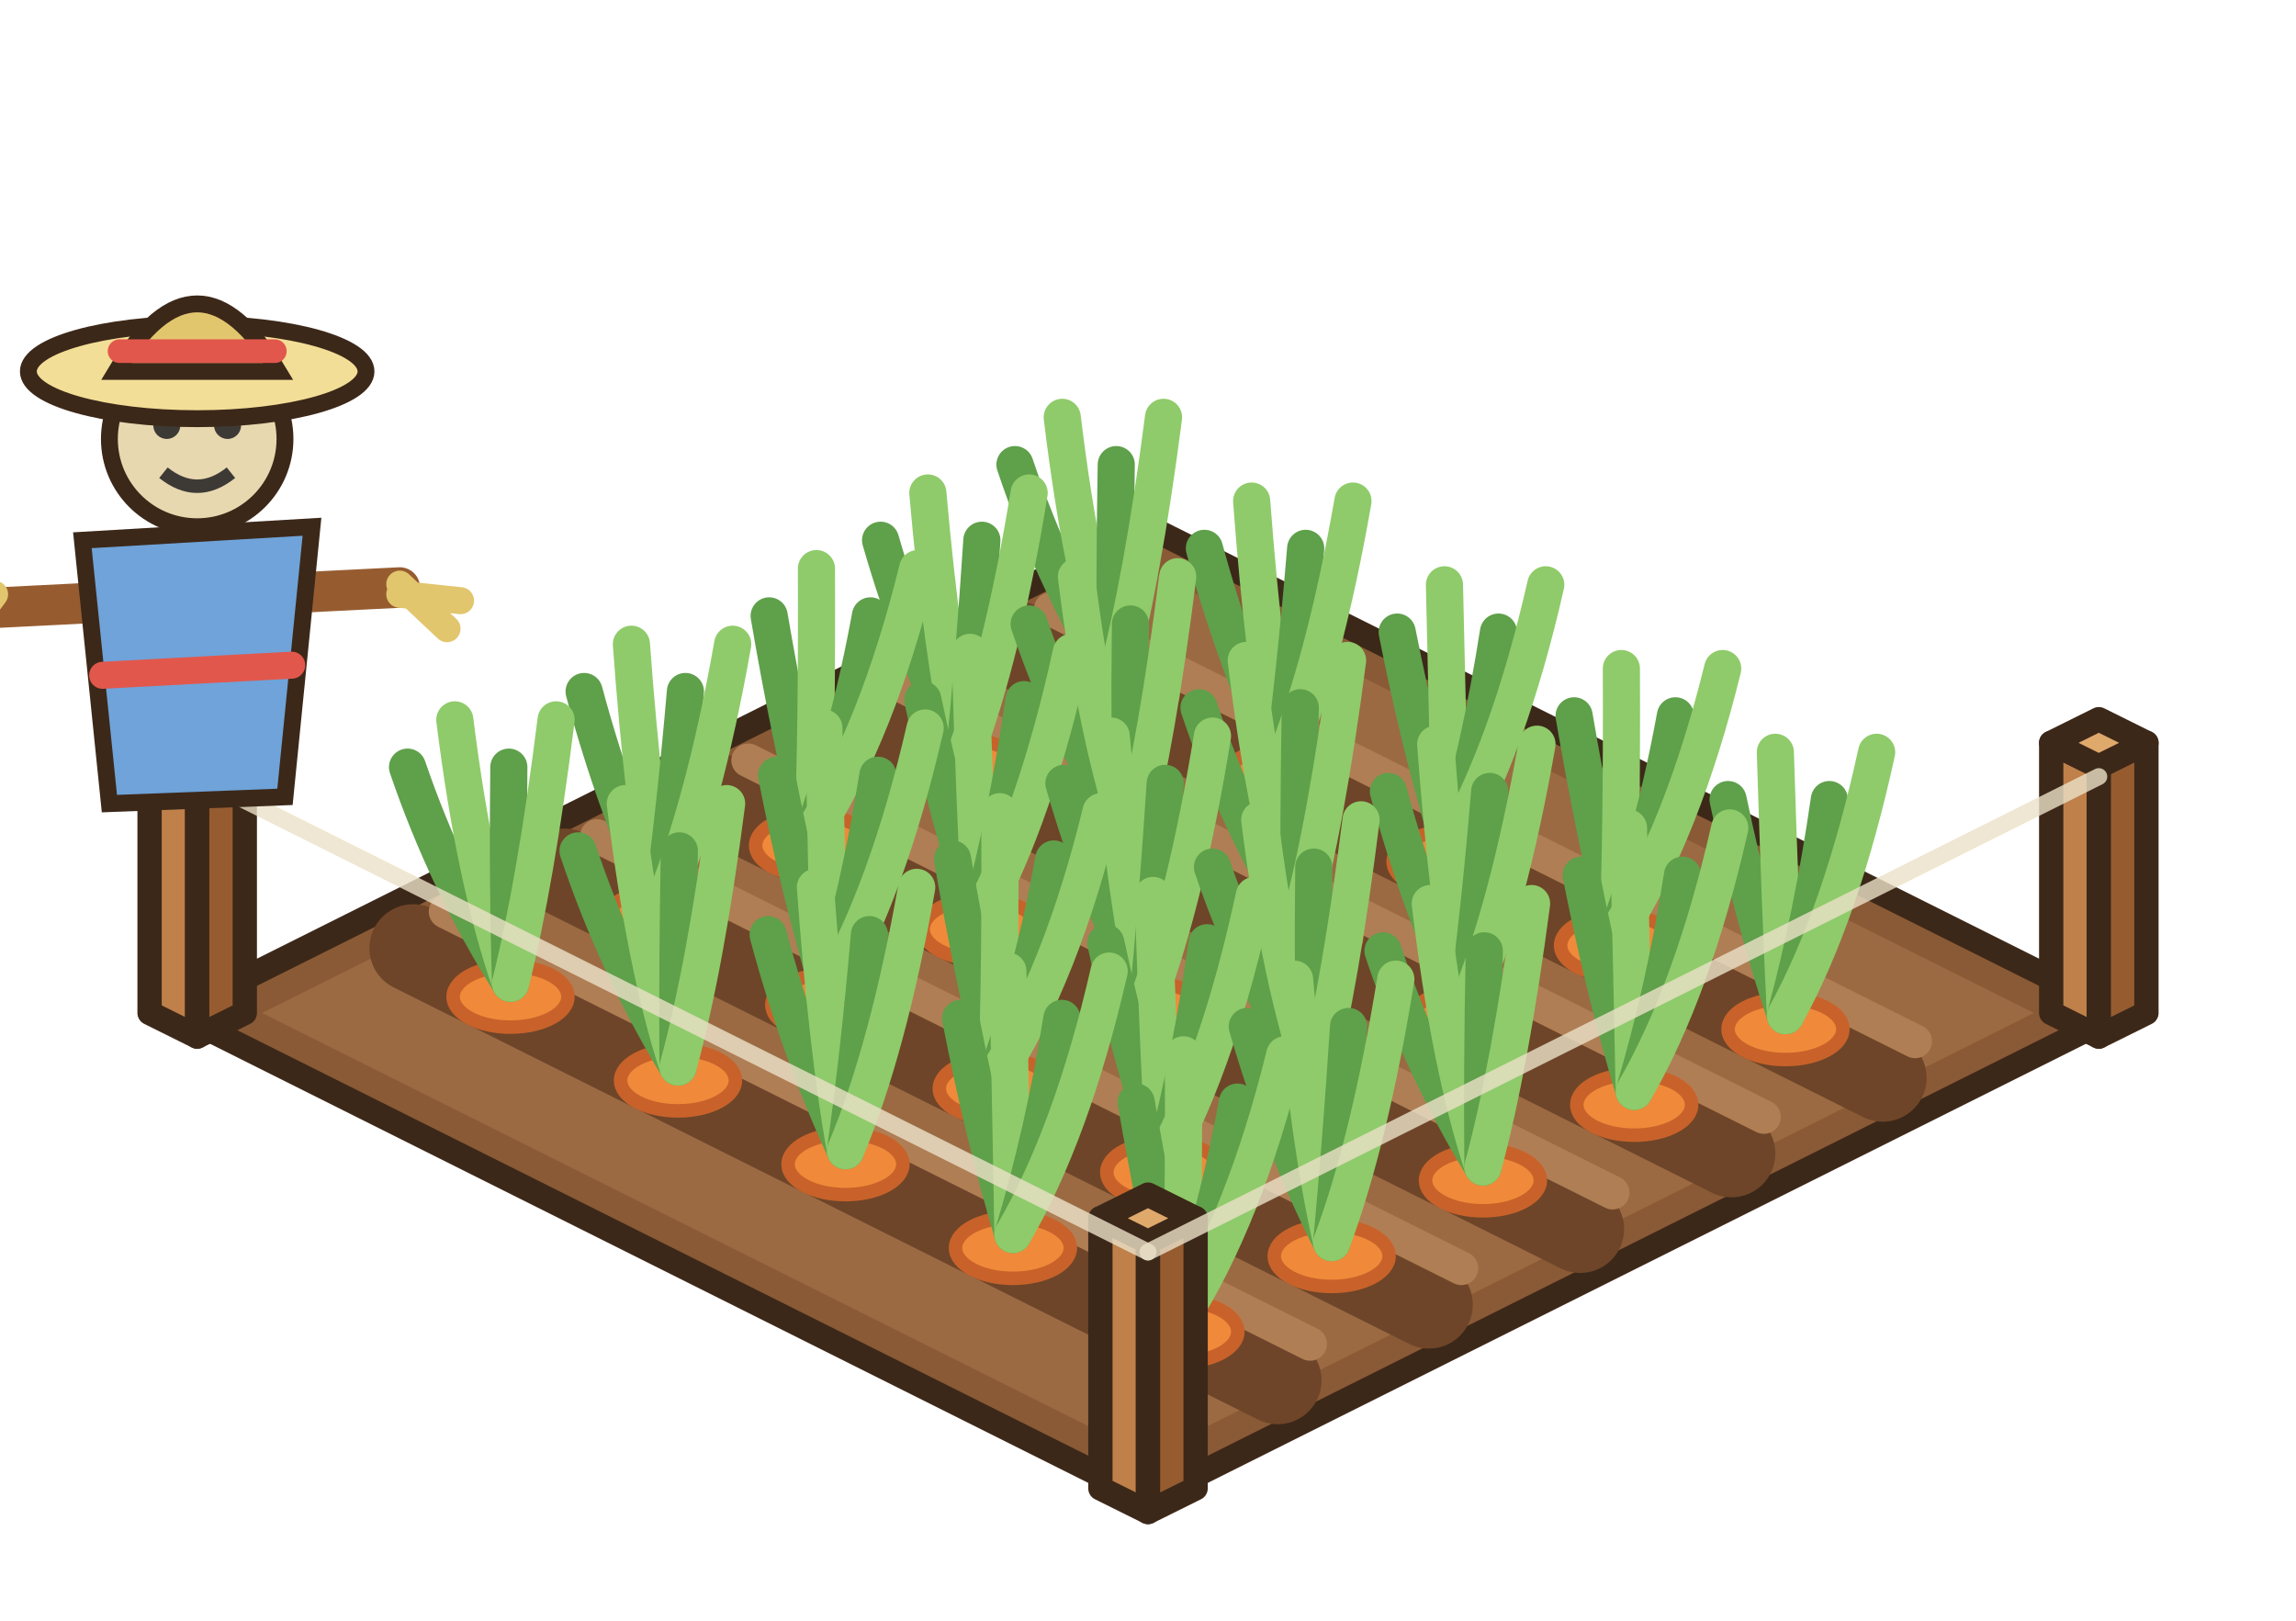
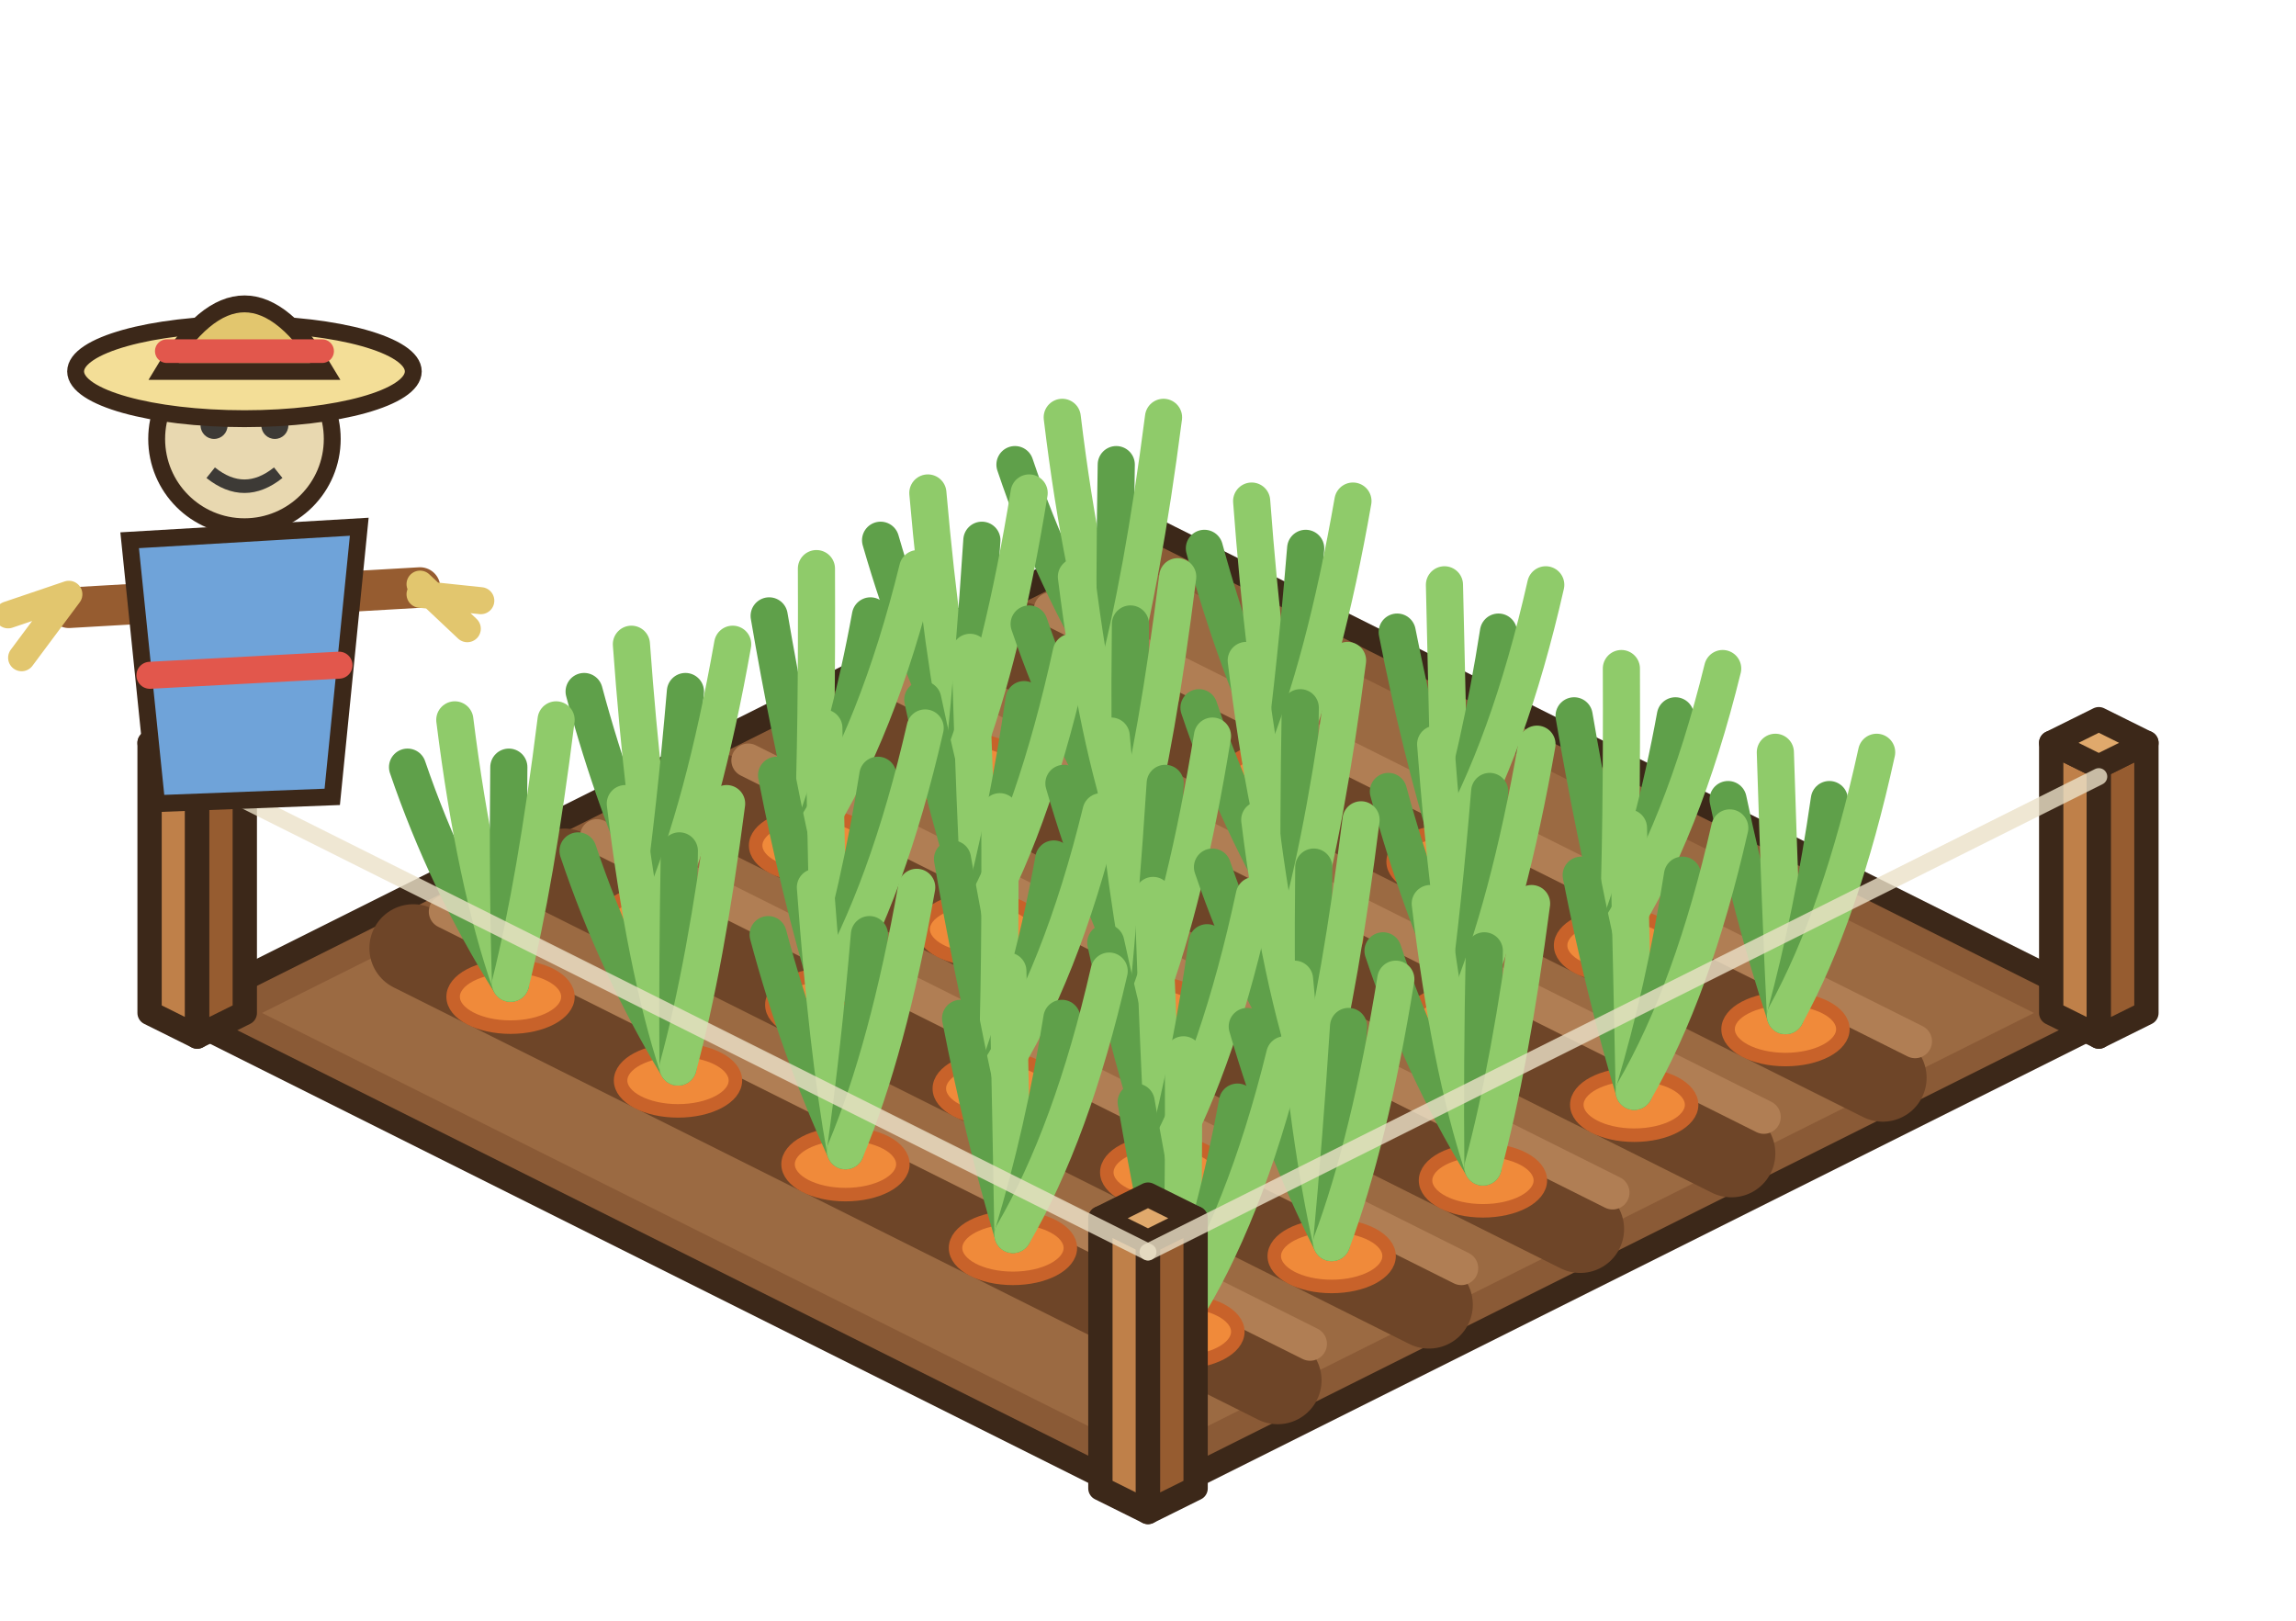
<svg xmlns="http://www.w3.org/2000/svg" width="85" height="60" viewBox="-42.5 -37.5 85 60">
  <g transform="scale(1.25)">
    <polygon points="0,-14.4 28.8,0 0,14.4 -28.8,0" fill="#8A5A36" stroke="#3C2819" stroke-width="0.72" stroke-linejoin="round" />
    <polygon points="0,-13.12 26.24,0 0,13.12 -26.24,0" fill="#9B6A42" />
    <line x1="-3.84" y1="-10.88" x2="21.76" y2="1.92" stroke="#6E4528" stroke-width="2.6" stroke-linecap="round" />
    <line x1="-2.88" y1="-11.96" x2="22.72" y2="0.84" stroke="#B07E54" stroke-width="1" stroke-linecap="round" />
    <line x1="-8.32" y1="-8.64" x2="17.28" y2="4.16" stroke="#6E4528" stroke-width="2.6" stroke-linecap="round" />
    <line x1="-7.36" y1="-9.72" x2="18.24" y2="3.08" stroke="#B07E54" stroke-width="1" stroke-linecap="round" />
    <line x1="-12.8" y1="-6.4" x2="12.8" y2="6.4" stroke="#6E4528" stroke-width="2.6" stroke-linecap="round" />
    <line x1="-11.84" y1="-7.48" x2="13.76" y2="5.32" stroke="#B07E54" stroke-width="1" stroke-linecap="round" />
    <line x1="-17.28" y1="-4.16" x2="8.32" y2="8.64" stroke="#6E4528" stroke-width="2.6" stroke-linecap="round" />
    <line x1="-16.32" y1="-5.24" x2="9.28" y2="7.56" stroke="#B07E54" stroke-width="1" stroke-linecap="round" />
    <line x1="-21.76" y1="-1.92" x2="3.84" y2="10.88" stroke="#6E4528" stroke-width="2.6" stroke-linecap="round" />
    <line x1="-20.8" y1="-3" x2="4.8" y2="9.8" stroke="#B07E54" stroke-width="1" stroke-linecap="round" />
    <polygon points="26.75,0 28.16,0.7 28.16,-7.3 26.75,-8" fill="#BF8049" stroke="#3C2819" stroke-width="0.72" stroke-linejoin="round" />
    <polygon points="29.57,0 28.16,0.7 28.16,-7.3 29.57,-8" fill="#965C30" stroke="#3C2819" stroke-width="0.72" stroke-linejoin="round" />
    <polygon points="28.16,-8.7 29.57,-8 28.16,-7.3 26.75,-8" fill="#E0A96C" stroke="#3C2819" stroke-width="0.72" stroke-linejoin="round" />
    <polygon points="-29.57,0 -28.16,0.7 -28.16,-7.3 -29.57,-8" fill="#BF8049" stroke="#3C2819" stroke-width="0.72" stroke-linejoin="round" />
    <polygon points="-26.75,0 -28.16,0.7 -28.16,-7.3 -26.75,-8" fill="#965C30" stroke="#3C2819" stroke-width="0.72" stroke-linejoin="round" />
    <polygon points="-28.16,-8.7 -26.75,-8 -28.16,-7.3 -29.57,-8" fill="#E0A96C" stroke="#3C2819" stroke-width="0.72" stroke-linejoin="round" />
    <ellipse cx="-0.96" cy="-9.44" rx="1.7" ry="0.9" fill="#F08A3A" stroke="#C8622A" stroke-width="0.4" />
    <path d="M-0.96,-9.84 q-1.84,-3 -2.98,-6.4" stroke="#5FA04A" stroke-width="1.1" fill="none" stroke-linecap="round" />
    <path d="M-0.96,-9.84 q-1,-3 -1.58,-7.8" stroke="#8FCB6A" stroke-width="1.1" fill="none" stroke-linecap="round" />
    <path d="M-0.96,-9.84 q-0.04,-3 0.02,-6.4" stroke="#5FA04A" stroke-width="1.1" fill="none" stroke-linecap="round" />
    <path d="M-0.96,-9.84 q0.8,-3 1.42,-7.8" stroke="#8FCB6A" stroke-width="1.1" fill="none" stroke-linecap="round" />
    <ellipse cx="-5.44" cy="-7.2" rx="1.7" ry="0.9" fill="#F08A3A" stroke="#C8622A" stroke-width="0.4" />
    <path d="M-5.44,-7.6 q-1.5,-3 -2.48,-6.4" stroke="#5FA04A" stroke-width="1.1" fill="none" stroke-linecap="round" />
    <path d="M-5.44,-7.6 q-0.66,-3 -1.08,-7.8" stroke="#8FCB6A" stroke-width="1.1" fill="none" stroke-linecap="round" />
    <path d="M-5.44,-7.6 q0.3,-3 0.52,-6.4" stroke="#5FA04A" stroke-width="1.1" fill="none" stroke-linecap="round" />
    <path d="M-5.44,-7.6 q1.14,-3 1.92,-7.8" stroke="#8FCB6A" stroke-width="1.1" fill="none" stroke-linecap="round" />
    <ellipse cx="4" cy="-6.96" rx="1.7" ry="0.9" fill="#F08A3A" stroke="#C8622A" stroke-width="0.4" />
    <path d="M4,-7.36 q-1.41,-3 -2.33,-6.4" stroke="#5FA04A" stroke-width="1.1" fill="none" stroke-linecap="round" />
    <path d="M4,-7.36 q-0.57,-3 -0.93,-7.8" stroke="#8FCB6A" stroke-width="1.1" fill="none" stroke-linecap="round" />
    <path d="M4,-7.36 q0.39,-3 0.67,-6.4" stroke="#5FA04A" stroke-width="1.1" fill="none" stroke-linecap="round" />
    <path d="M4,-7.36 q1.23,-3 2.07,-7.8" stroke="#8FCB6A" stroke-width="1.1" fill="none" stroke-linecap="round" />
    <ellipse cx="-9.92" cy="-4.96" rx="1.7" ry="0.9" fill="#F08A3A" stroke="#C8622A" stroke-width="0.4" />
    <path d="M-9.92,-5.36 q-0.72,-3 -1.3,-6.4" stroke="#5FA04A" stroke-width="1.1" fill="none" stroke-linecap="round" />
    <path d="M-9.92,-5.36 q0.12,-3 0.1,-7.8" stroke="#8FCB6A" stroke-width="1.1" fill="none" stroke-linecap="round" />
    <path d="M-9.92,-5.36 q1.08,-3 1.7,-6.4" stroke="#5FA04A" stroke-width="1.1" fill="none" stroke-linecap="round" />
    <path d="M-9.92,-5.36 q1.92,-3 3.1,-7.8" stroke="#8FCB6A" stroke-width="1.1" fill="none" stroke-linecap="round" />
    <ellipse cx="-0.48" cy="-4.72" rx="1.7" ry="0.9" fill="#F08A3A" stroke="#C8622A" stroke-width="0.4" />
    <path d="M-0.48,-5.12 q-1.88,-3 -3.04,-6.4" stroke="#5FA04A" stroke-width="1.1" fill="none" stroke-linecap="round" />
    <path d="M-0.48,-5.12 q-1.04,-3 -1.64,-7.8" stroke="#8FCB6A" stroke-width="1.1" fill="none" stroke-linecap="round" />
    <path d="M-0.48,-5.12 q-0.08,-3 -0.04,-6.4" stroke="#5FA04A" stroke-width="1.1" fill="none" stroke-linecap="round" />
    <path d="M-0.48,-5.12 q0.76,-3 1.36,-7.8" stroke="#8FCB6A" stroke-width="1.1" fill="none" stroke-linecap="round" />
    <ellipse cx="8.96" cy="-4.48" rx="1.7" ry="0.9" fill="#F08A3A" stroke="#C8622A" stroke-width="0.4" />
    <path d="M8.96,-4.88 q-0.91,-3 -1.58,-6.4" stroke="#5FA04A" stroke-width="1.1" fill="none" stroke-linecap="round" />
    <path d="M8.96,-4.88 q-0.07,-3 -0.18,-7.8" stroke="#8FCB6A" stroke-width="1.1" fill="none" stroke-linecap="round" />
    <path d="M8.96,-4.88 q0.89,-3 1.42,-6.4" stroke="#5FA04A" stroke-width="1.1" fill="none" stroke-linecap="round" />
    <path d="M8.96,-4.88 q1.73,-3 2.82,-7.8" stroke="#8FCB6A" stroke-width="1.1" fill="none" stroke-linecap="round" />
    <ellipse cx="-14.4" cy="-2.72" rx="1.7" ry="0.9" fill="#F08A3A" stroke="#C8622A" stroke-width="0.4" />
    <path d="M-14.4,-3.12 q-1.39,-3 -2.3,-6.4" stroke="#5FA04A" stroke-width="1.1" fill="none" stroke-linecap="round" />
    <path d="M-14.4,-3.12 q-0.55,-3 -0.9,-7.8" stroke="#8FCB6A" stroke-width="1.1" fill="none" stroke-linecap="round" />
    <path d="M-14.4,-3.12 q0.41,-3 0.7,-6.4" stroke="#5FA04A" stroke-width="1.1" fill="none" stroke-linecap="round" />
    <path d="M-14.4,-3.12 q1.25,-3 2.1,-7.8" stroke="#8FCB6A" stroke-width="1.1" fill="none" stroke-linecap="round" />
    <ellipse cx="-4.96" cy="-2.48" rx="1.7" ry="0.9" fill="#F08A3A" stroke="#C8622A" stroke-width="0.4" />
    <path d="M-4.96,-2.88 q-1,-3 -1.71,-6.4" stroke="#5FA04A" stroke-width="1.1" fill="none" stroke-linecap="round" />
    <path d="M-4.96,-2.88 q-0.16,-3 -0.31,-7.8" stroke="#8FCB6A" stroke-width="1.1" fill="none" stroke-linecap="round" />
    <path d="M-4.96,-2.88 q0.8,-3 1.29,-6.4" stroke="#5FA04A" stroke-width="1.1" fill="none" stroke-linecap="round" />
    <path d="M-4.96,-2.88 q1.64,-3 2.69,-7.8" stroke="#8FCB6A" stroke-width="1.1" fill="none" stroke-linecap="round" />
    <ellipse cx="4.48" cy="-2.24" rx="1.7" ry="0.9" fill="#F08A3A" stroke="#C8622A" stroke-width="0.4" />
    <path d="M4.48,-2.64 q-1.83,-3 -2.97,-6.4" stroke="#5FA04A" stroke-width="1.1" fill="none" stroke-linecap="round" />
    <path d="M4.48,-2.64 q-0.99,-3 -1.57,-7.8" stroke="#8FCB6A" stroke-width="1.1" fill="none" stroke-linecap="round" />
    <path d="M4.48,-2.64 q-0.03,-3 0.03,-6.4" stroke="#5FA04A" stroke-width="1.1" fill="none" stroke-linecap="round" />
    <path d="M4.48,-2.64 q0.81,-3 1.43,-7.8" stroke="#8FCB6A" stroke-width="1.1" fill="none" stroke-linecap="round" />
    <ellipse cx="13.92" cy="-2" rx="1.7" ry="0.9" fill="#F08A3A" stroke="#C8622A" stroke-width="0.4" />
    <path d="M13.92,-2.4 q-0.72,-3 -1.3,-6.4" stroke="#5FA04A" stroke-width="1.1" fill="none" stroke-linecap="round" />
    <path d="M13.92,-2.4 q0.12,-3 0.1,-7.8" stroke="#8FCB6A" stroke-width="1.1" fill="none" stroke-linecap="round" />
    <path d="M13.92,-2.4 q1.08,-3 1.7,-6.4" stroke="#5FA04A" stroke-width="1.1" fill="none" stroke-linecap="round" />
    <path d="M13.92,-2.4 q1.92,-3 3.1,-7.8" stroke="#8FCB6A" stroke-width="1.1" fill="none" stroke-linecap="round" />
    <ellipse cx="-18.88" cy="-0.48" rx="1.7" ry="0.9" fill="#F08A3A" stroke="#C8622A" stroke-width="0.4" />
    <path d="M-18.88,-0.88 q-1.89,-3 -3.05,-6.4" stroke="#5FA04A" stroke-width="1.1" fill="none" stroke-linecap="round" />
    <path d="M-18.88,-0.88 q-1.05,-3 -1.65,-7.8" stroke="#8FCB6A" stroke-width="1.1" fill="none" stroke-linecap="round" />
    <path d="M-18.88,-0.88 q-0.09,-3 -0.05,-6.4" stroke="#5FA04A" stroke-width="1.1" fill="none" stroke-linecap="round" />
    <path d="M-18.88,-0.88 q0.75,-3 1.35,-7.8" stroke="#8FCB6A" stroke-width="1.1" fill="none" stroke-linecap="round" />
    <ellipse cx="-9.44" cy="-0.24" rx="1.7" ry="0.9" fill="#F08A3A" stroke="#C8622A" stroke-width="0.4" />
    <path d="M-9.44,-0.64 q-0.9,-3 -1.56,-6.4" stroke="#5FA04A" stroke-width="1.1" fill="none" stroke-linecap="round" />
    <path d="M-9.44,-0.64 q-0.06,-3 -0.16,-7.8" stroke="#8FCB6A" stroke-width="1.1" fill="none" stroke-linecap="round" />
    <path d="M-9.44,-0.64 q0.9,-3 1.44,-6.4" stroke="#5FA04A" stroke-width="1.1" fill="none" stroke-linecap="round" />
    <path d="M-9.44,-0.64 q1.74,-3 2.84,-7.8" stroke="#8FCB6A" stroke-width="1.1" fill="none" stroke-linecap="round" />
    <ellipse cx="0" cy="0" rx="1.7" ry="0.9" fill="#F08A3A" stroke="#C8622A" stroke-width="0.4" />
    <path d="M0,-0.4 q-1.51,-3 -2.49,-6.4" stroke="#5FA04A" stroke-width="1.1" fill="none" stroke-linecap="round" />
    <path d="M0,-0.4 q-0.67,-3 -1.09,-7.8" stroke="#8FCB6A" stroke-width="1.1" fill="none" stroke-linecap="round" />
    <path d="M0,-0.4 q0.29,-3 0.51,-6.4" stroke="#5FA04A" stroke-width="1.1" fill="none" stroke-linecap="round" />
    <path d="M0,-0.4 q1.13,-3 1.91,-7.8" stroke="#8FCB6A" stroke-width="1.1" fill="none" stroke-linecap="round" />
    <ellipse cx="9.44" cy="0.24" rx="1.7" ry="0.9" fill="#F08A3A" stroke="#C8622A" stroke-width="0.4" />
    <path d="M9.44,-0.16 q-1.4,-3 -2.32,-6.4" stroke="#5FA04A" stroke-width="1.1" fill="none" stroke-linecap="round" />
    <path d="M9.44,-0.16 q-0.56,-3 -0.92,-7.8" stroke="#8FCB6A" stroke-width="1.1" fill="none" stroke-linecap="round" />
    <path d="M9.44,-0.16 q0.4,-3 0.68,-6.4" stroke="#5FA04A" stroke-width="1.1" fill="none" stroke-linecap="round" />
    <path d="M9.44,-0.16 q1.24,-3 2.08,-7.8" stroke="#8FCB6A" stroke-width="1.1" fill="none" stroke-linecap="round" />
    <ellipse cx="18.88" cy="0.48" rx="1.7" ry="0.9" fill="#F08A3A" stroke="#C8622A" stroke-width="0.4" />
    <path d="M18.88,0.08 q-0.99,-3 -1.7,-6.4" stroke="#5FA04A" stroke-width="1.1" fill="none" stroke-linecap="round" />
    <path d="M18.88,0.08 q-0.15,-3 -0.3,-7.8" stroke="#8FCB6A" stroke-width="1.1" fill="none" stroke-linecap="round" />
    <path d="M18.88,0.08 q0.81,-3 1.3,-6.4" stroke="#5FA04A" stroke-width="1.1" fill="none" stroke-linecap="round" />
    <path d="M18.88,0.08 q1.65,-3 2.7,-7.8" stroke="#8FCB6A" stroke-width="1.1" fill="none" stroke-linecap="round" />
    <ellipse cx="-13.92" cy="2" rx="1.7" ry="0.9" fill="#F08A3A" stroke="#C8622A" stroke-width="0.4" />
    <path d="M-13.92,1.6 q-1.82,-3 -2.96,-6.4" stroke="#5FA04A" stroke-width="1.1" fill="none" stroke-linecap="round" />
    <path d="M-13.92,1.6 q-0.98,-3 -1.56,-7.8" stroke="#8FCB6A" stroke-width="1.1" fill="none" stroke-linecap="round" />
    <path d="M-13.92,1.6 q-0.02,-3 0.04,-6.4" stroke="#5FA04A" stroke-width="1.1" fill="none" stroke-linecap="round" />
    <path d="M-13.92,1.6 q0.82,-3 1.44,-7.8" stroke="#8FCB6A" stroke-width="1.1" fill="none" stroke-linecap="round" />
    <ellipse cx="-4.48" cy="2.24" rx="1.7" ry="0.9" fill="#F08A3A" stroke="#C8622A" stroke-width="0.4" />
    <path d="M-4.48,1.84 q-0.72,-3 -1.31,-6.4" stroke="#5FA04A" stroke-width="1.1" fill="none" stroke-linecap="round" />
    <path d="M-4.48,1.84 q0.12,-3 0.09,-7.8" stroke="#8FCB6A" stroke-width="1.1" fill="none" stroke-linecap="round" />
    <path d="M-4.48,1.84 q1.08,-3 1.69,-6.4" stroke="#5FA04A" stroke-width="1.1" fill="none" stroke-linecap="round" />
    <path d="M-4.48,1.84 q1.92,-3 3.09,-7.8" stroke="#8FCB6A" stroke-width="1.1" fill="none" stroke-linecap="round" />
    <ellipse cx="4.96" cy="2.48" rx="1.7" ry="0.9" fill="#F08A3A" stroke="#C8622A" stroke-width="0.4" />
    <path d="M4.96,2.08 q-1.89,-3 -3.05,-6.4" stroke="#5FA04A" stroke-width="1.1" fill="none" stroke-linecap="round" />
    <path d="M4.96,2.08 q-1.05,-3 -1.65,-7.8" stroke="#8FCB6A" stroke-width="1.1" fill="none" stroke-linecap="round" />
    <path d="M4.96,2.08 q-0.09,-3 -0.05,-6.4" stroke="#5FA04A" stroke-width="1.1" fill="none" stroke-linecap="round" />
    <path d="M4.96,2.08 q0.75,-3 1.35,-7.8" stroke="#8FCB6A" stroke-width="1.1" fill="none" stroke-linecap="round" />
    <ellipse cx="14.4" cy="2.72" rx="1.7" ry="0.9" fill="#F08A3A" stroke="#C8622A" stroke-width="0.4" />
    <path d="M14.4,2.32 q-0.9,-3 -1.57,-6.4" stroke="#5FA04A" stroke-width="1.1" fill="none" stroke-linecap="round" />
    <path d="M14.4,2.32 q-0.06,-3 -0.17,-7.8" stroke="#8FCB6A" stroke-width="1.1" fill="none" stroke-linecap="round" />
    <path d="M14.4,2.32 q0.9,-3 1.43,-6.4" stroke="#5FA04A" stroke-width="1.1" fill="none" stroke-linecap="round" />
    <path d="M14.4,2.32 q1.74,-3 2.83,-7.8" stroke="#8FCB6A" stroke-width="1.1" fill="none" stroke-linecap="round" />
    <ellipse cx="-8.96" cy="4.48" rx="1.7" ry="0.9" fill="#F08A3A" stroke="#C8622A" stroke-width="0.4" />
    <path d="M-8.96,4.08 q-1.38,-3 -2.29,-6.4" stroke="#5FA04A" stroke-width="1.1" fill="none" stroke-linecap="round" />
    <path d="M-8.96,4.08 q-0.54,-3 -0.89,-7.8" stroke="#8FCB6A" stroke-width="1.1" fill="none" stroke-linecap="round" />
    <path d="M-8.96,4.08 q0.42,-3 0.71,-6.4" stroke="#5FA04A" stroke-width="1.1" fill="none" stroke-linecap="round" />
    <path d="M-8.96,4.08 q1.26,-3 2.11,-7.8" stroke="#8FCB6A" stroke-width="1.1" fill="none" stroke-linecap="round" />
    <ellipse cx="0.48" cy="4.72" rx="1.7" ry="0.9" fill="#F08A3A" stroke="#C8622A" stroke-width="0.4" />
    <path d="M0.48,4.32 q-1,-3 -1.73,-6.4" stroke="#5FA04A" stroke-width="1.1" fill="none" stroke-linecap="round" />
    <path d="M0.48,4.32 q-0.16,-3 -0.33,-7.8" stroke="#8FCB6A" stroke-width="1.1" fill="none" stroke-linecap="round" />
    <path d="M0.48,4.32 q0.8,-3 1.27,-6.4" stroke="#5FA04A" stroke-width="1.1" fill="none" stroke-linecap="round" />
    <path d="M0.48,4.32 q1.64,-3 2.67,-7.8" stroke="#8FCB6A" stroke-width="1.1" fill="none" stroke-linecap="round" />
    <ellipse cx="9.92" cy="4.96" rx="1.7" ry="0.9" fill="#F08A3A" stroke="#C8622A" stroke-width="0.4" />
    <path d="M9.92,4.56 q-1.83,-3 -2.96,-6.4" stroke="#5FA04A" stroke-width="1.1" fill="none" stroke-linecap="round" />
    <path d="M9.92,4.56 q-0.99,-3 -1.56,-7.8" stroke="#8FCB6A" stroke-width="1.1" fill="none" stroke-linecap="round" />
    <path d="M9.92,4.56 q-0.03,-3 0.04,-6.4" stroke="#5FA04A" stroke-width="1.1" fill="none" stroke-linecap="round" />
    <path d="M9.92,4.56 q0.81,-3 1.44,-7.8" stroke="#8FCB6A" stroke-width="1.1" fill="none" stroke-linecap="round" />
    <ellipse cx="-4" cy="6.96" rx="1.7" ry="0.9" fill="#F08A3A" stroke="#C8622A" stroke-width="0.4" />
    <path d="M-4,6.56 q-0.89,-3 -1.55,-6.4" stroke="#5FA04A" stroke-width="1.1" fill="none" stroke-linecap="round" />
    <path d="M-4,6.56 q-0.05,-3 -0.15,-7.8" stroke="#8FCB6A" stroke-width="1.1" fill="none" stroke-linecap="round" />
    <path d="M-4,6.56 q0.91,-3 1.45,-6.4" stroke="#5FA04A" stroke-width="1.1" fill="none" stroke-linecap="round" />
    <path d="M-4,6.56 q1.75,-3 2.85,-7.8" stroke="#8FCB6A" stroke-width="1.1" fill="none" stroke-linecap="round" />
    <ellipse cx="5.44" cy="7.2" rx="1.7" ry="0.9" fill="#F08A3A" stroke="#C8622A" stroke-width="0.4" />
    <path d="M5.44,6.8 q-1.52,-3 -2.5,-6.4" stroke="#5FA04A" stroke-width="1.1" fill="none" stroke-linecap="round" />
    <path d="M5.44,6.8 q-0.68,-3 -1.1,-7.8" stroke="#8FCB6A" stroke-width="1.1" fill="none" stroke-linecap="round" />
    <path d="M5.44,6.8 q0.28,-3 0.5,-6.4" stroke="#5FA04A" stroke-width="1.1" fill="none" stroke-linecap="round" />
    <path d="M5.44,6.8 q1.12,-3 1.9,-7.8" stroke="#8FCB6A" stroke-width="1.1" fill="none" stroke-linecap="round" />
    <ellipse cx="0.96" cy="9.44" rx="1.7" ry="0.9" fill="#F08A3A" stroke="#C8622A" stroke-width="0.4" />
    <path d="M0.96,9.04 q-0.73,-3 -1.31,-6.4" stroke="#5FA04A" stroke-width="1.1" fill="none" stroke-linecap="round" />
    <path d="M0.96,9.04 q0.11,-3 0.09,-7.8" stroke="#8FCB6A" stroke-width="1.1" fill="none" stroke-linecap="round" />
    <path d="M0.96,9.04 q1.07,-3 1.69,-6.4" stroke="#5FA04A" stroke-width="1.1" fill="none" stroke-linecap="round" />
    <path d="M0.96,9.04 q1.91,-3 3.09,-7.8" stroke="#8FCB6A" stroke-width="1.1" fill="none" stroke-linecap="round" />
    <polygon points="-1.41,14.08 0,14.78 0,6.78 -1.41,6.08" fill="#BF8049" stroke="#3C2819" stroke-width="0.72" stroke-linejoin="round" />
    <polygon points="1.41,14.08 0,14.78 0,6.78 1.41,6.08" fill="#965C30" stroke="#3C2819" stroke-width="0.72" stroke-linejoin="round" />
    <polygon points="0,5.38 1.41,6.08 0,6.78 -1.41,6.08" fill="#E0A96C" stroke="#3C2819" stroke-width="0.72" stroke-linejoin="round" />
    <line x1="28.16" y1="-7" x2="0" y2="7.08" stroke="rgba(235,225,200,.8)" stroke-width="0.5" stroke-linecap="round" />
    <line x1="-28.16" y1="-7" x2="0" y2="7.08" stroke="rgba(235,225,200,.8)" stroke-width="0.5" stroke-linecap="round" />
-     <line x1="-34.16" y1="-12" x2="-22.16" y2="-12.6" stroke="#965C30" stroke-width="1.2" stroke-linecap="round" />
-     <path d="M-31.56,-14 L-24.76,-14.4 L-25.56,-6.4 L-30.76,-6.2 Z" fill="#6FA3D9" stroke="#3C2819" stroke-width="0.5" />
-     <line x1="-30.96" y1="-10" x2="-25.36" y2="-10.3" stroke="#E2574C" stroke-width="0.8" stroke-linecap="round" />
-     <path d="M-34.16,-12.4 l-1.4,1.88 M-34.16,-12.4 l-1.8,0.61" stroke="#E2C66E" stroke-width="0.8" fill="none" stroke-linecap="round" />
-     <path d="M-22.16,-12.7 l1.4,1.32 M-22.16,-12.4 l1.8,0.19" stroke="#E2C66E" stroke-width="0.8" fill="none" stroke-linecap="round" />
-     <circle cx="-28.16" cy="-17" r="2.6" fill="#E8D8B0" stroke="#3C2819" stroke-width="0.5" />
-     <circle cx="-29.06" cy="-17.4" r="0.4" fill="#3D3A36" />
-     <circle cx="-27.26" cy="-17.4" r="0.4" fill="#3D3A36" />
-     <path d="M-29.16,-16 q1,0.8 2,0" stroke="#3D3A36" stroke-width="0.4" fill="none" />
-     <ellipse cx="-28.16" cy="-19" rx="5" ry="1.4" fill="#F3DE97" stroke="#3C2819" stroke-width="0.5" />
-     <path d="M-30.56,-19 Q-28.16,-23 -25.76,-19 Z" fill="#E2C66E" stroke="#3C2819" stroke-width="0.5" />
-     <line x1="-30.46" y1="-19.6" x2="-25.86" y2="-19.6" stroke="#E2574C" stroke-width="0.7" stroke-linecap="round" />
+     <line x1="-31.96" y1="-12" x2="-21.56" y2="-12.6" stroke="#965C30" stroke-width="1.2" stroke-linecap="round" />
+     <path d="M-30.16,-14 L-23.36,-14.4 L-24.16,-6.4 L-29.36,-6.2 Z" fill="#6FA3D9" stroke="#3C2819" stroke-width="0.5" />
+     <line x1="-29.56" y1="-10" x2="-23.96" y2="-10.3" stroke="#E2574C" stroke-width="0.8" stroke-linecap="round" />
+     <path d="M-31.96,-12.4 l-1.4,1.88 M-31.96,-12.4 l-1.8,0.61" stroke="#E2C66E" stroke-width="0.8" fill="none" stroke-linecap="round" />
+     <path d="M-21.56,-12.7 l1.4,1.32 M-21.56,-12.4 l1.8,0.19" stroke="#E2C66E" stroke-width="0.8" fill="none" stroke-linecap="round" />
+     <circle cx="-26.76" cy="-17" r="2.6" fill="#E8D8B0" stroke="#3C2819" stroke-width="0.5" />
+     <circle cx="-27.66" cy="-17.4" r="0.4" fill="#3D3A36" />
+     <circle cx="-25.86" cy="-17.4" r="0.4" fill="#3D3A36" />
+     <path d="M-27.76,-16 q1,0.8 2,0" stroke="#3D3A36" stroke-width="0.4" fill="none" />
+     <ellipse cx="-26.76" cy="-19" rx="5" ry="1.4" fill="#F3DE97" stroke="#3C2819" stroke-width="0.5" />
+     <path d="M-29.16,-19 Q-26.76,-23 -24.36,-19 Z" fill="#E2C66E" stroke="#3C2819" stroke-width="0.5" />
+     <line x1="-29.06" y1="-19.6" x2="-24.46" y2="-19.6" stroke="#E2574C" stroke-width="0.7" stroke-linecap="round" />
  </g>
</svg>
